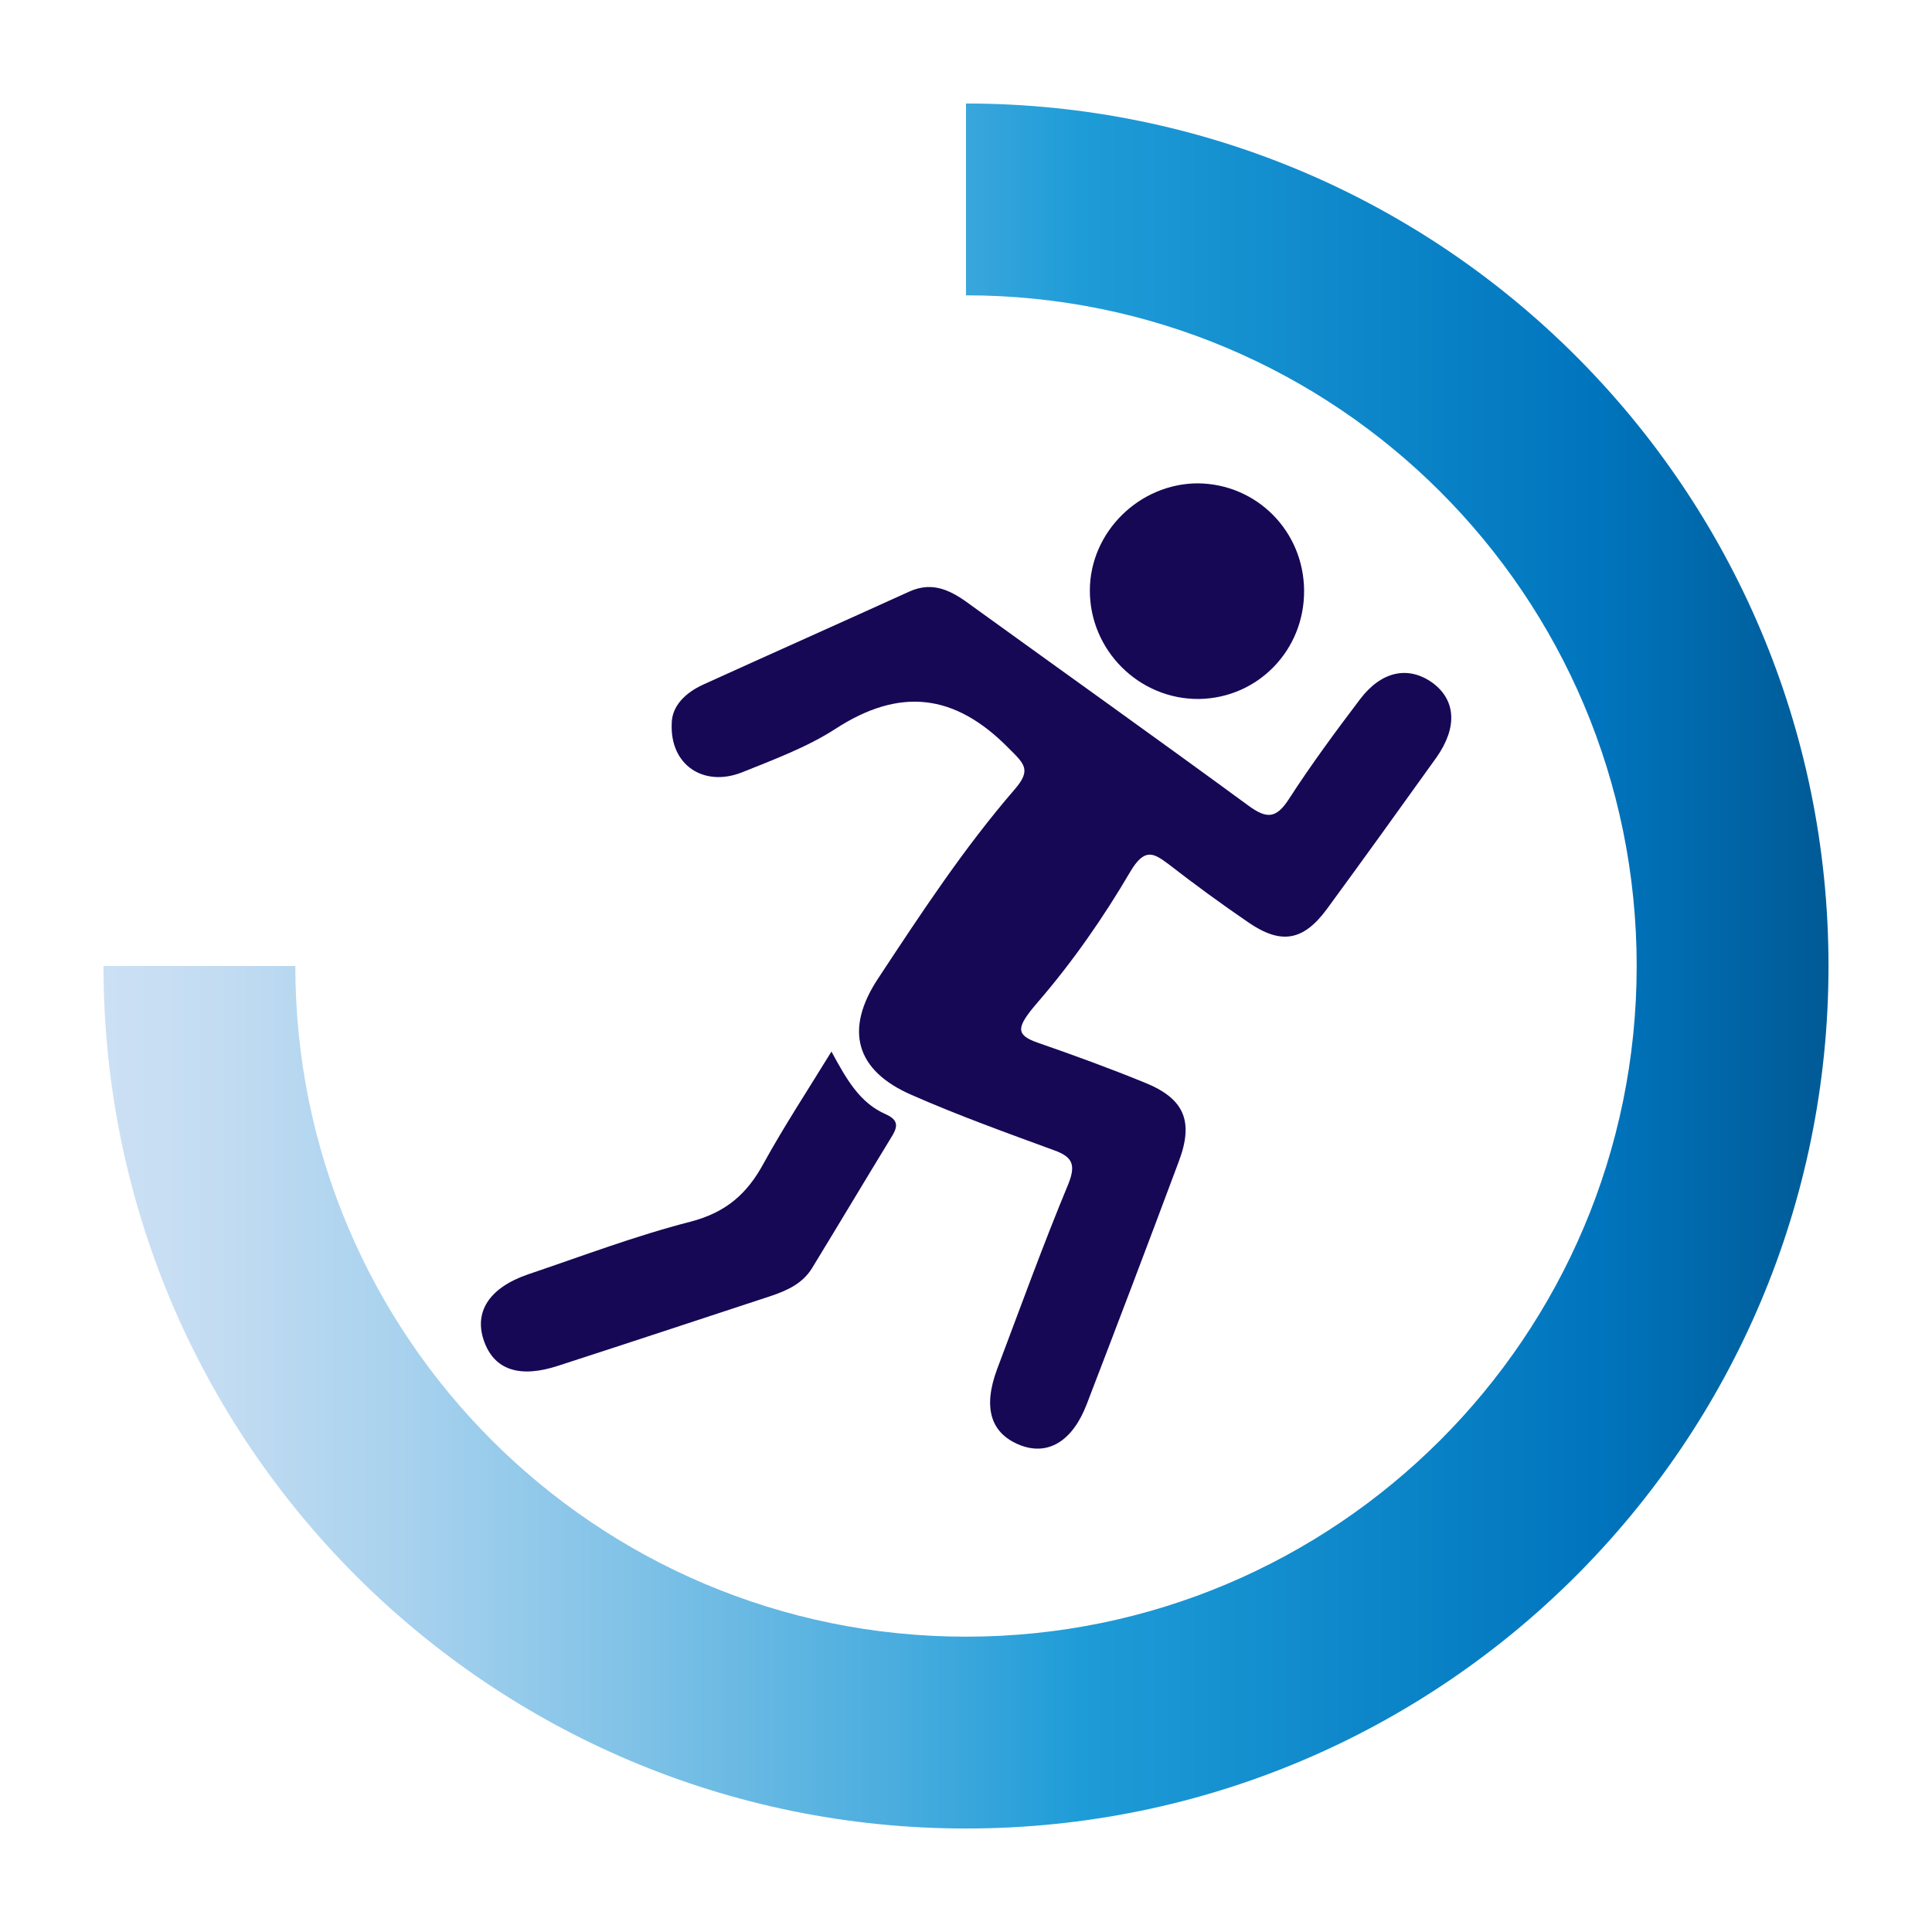
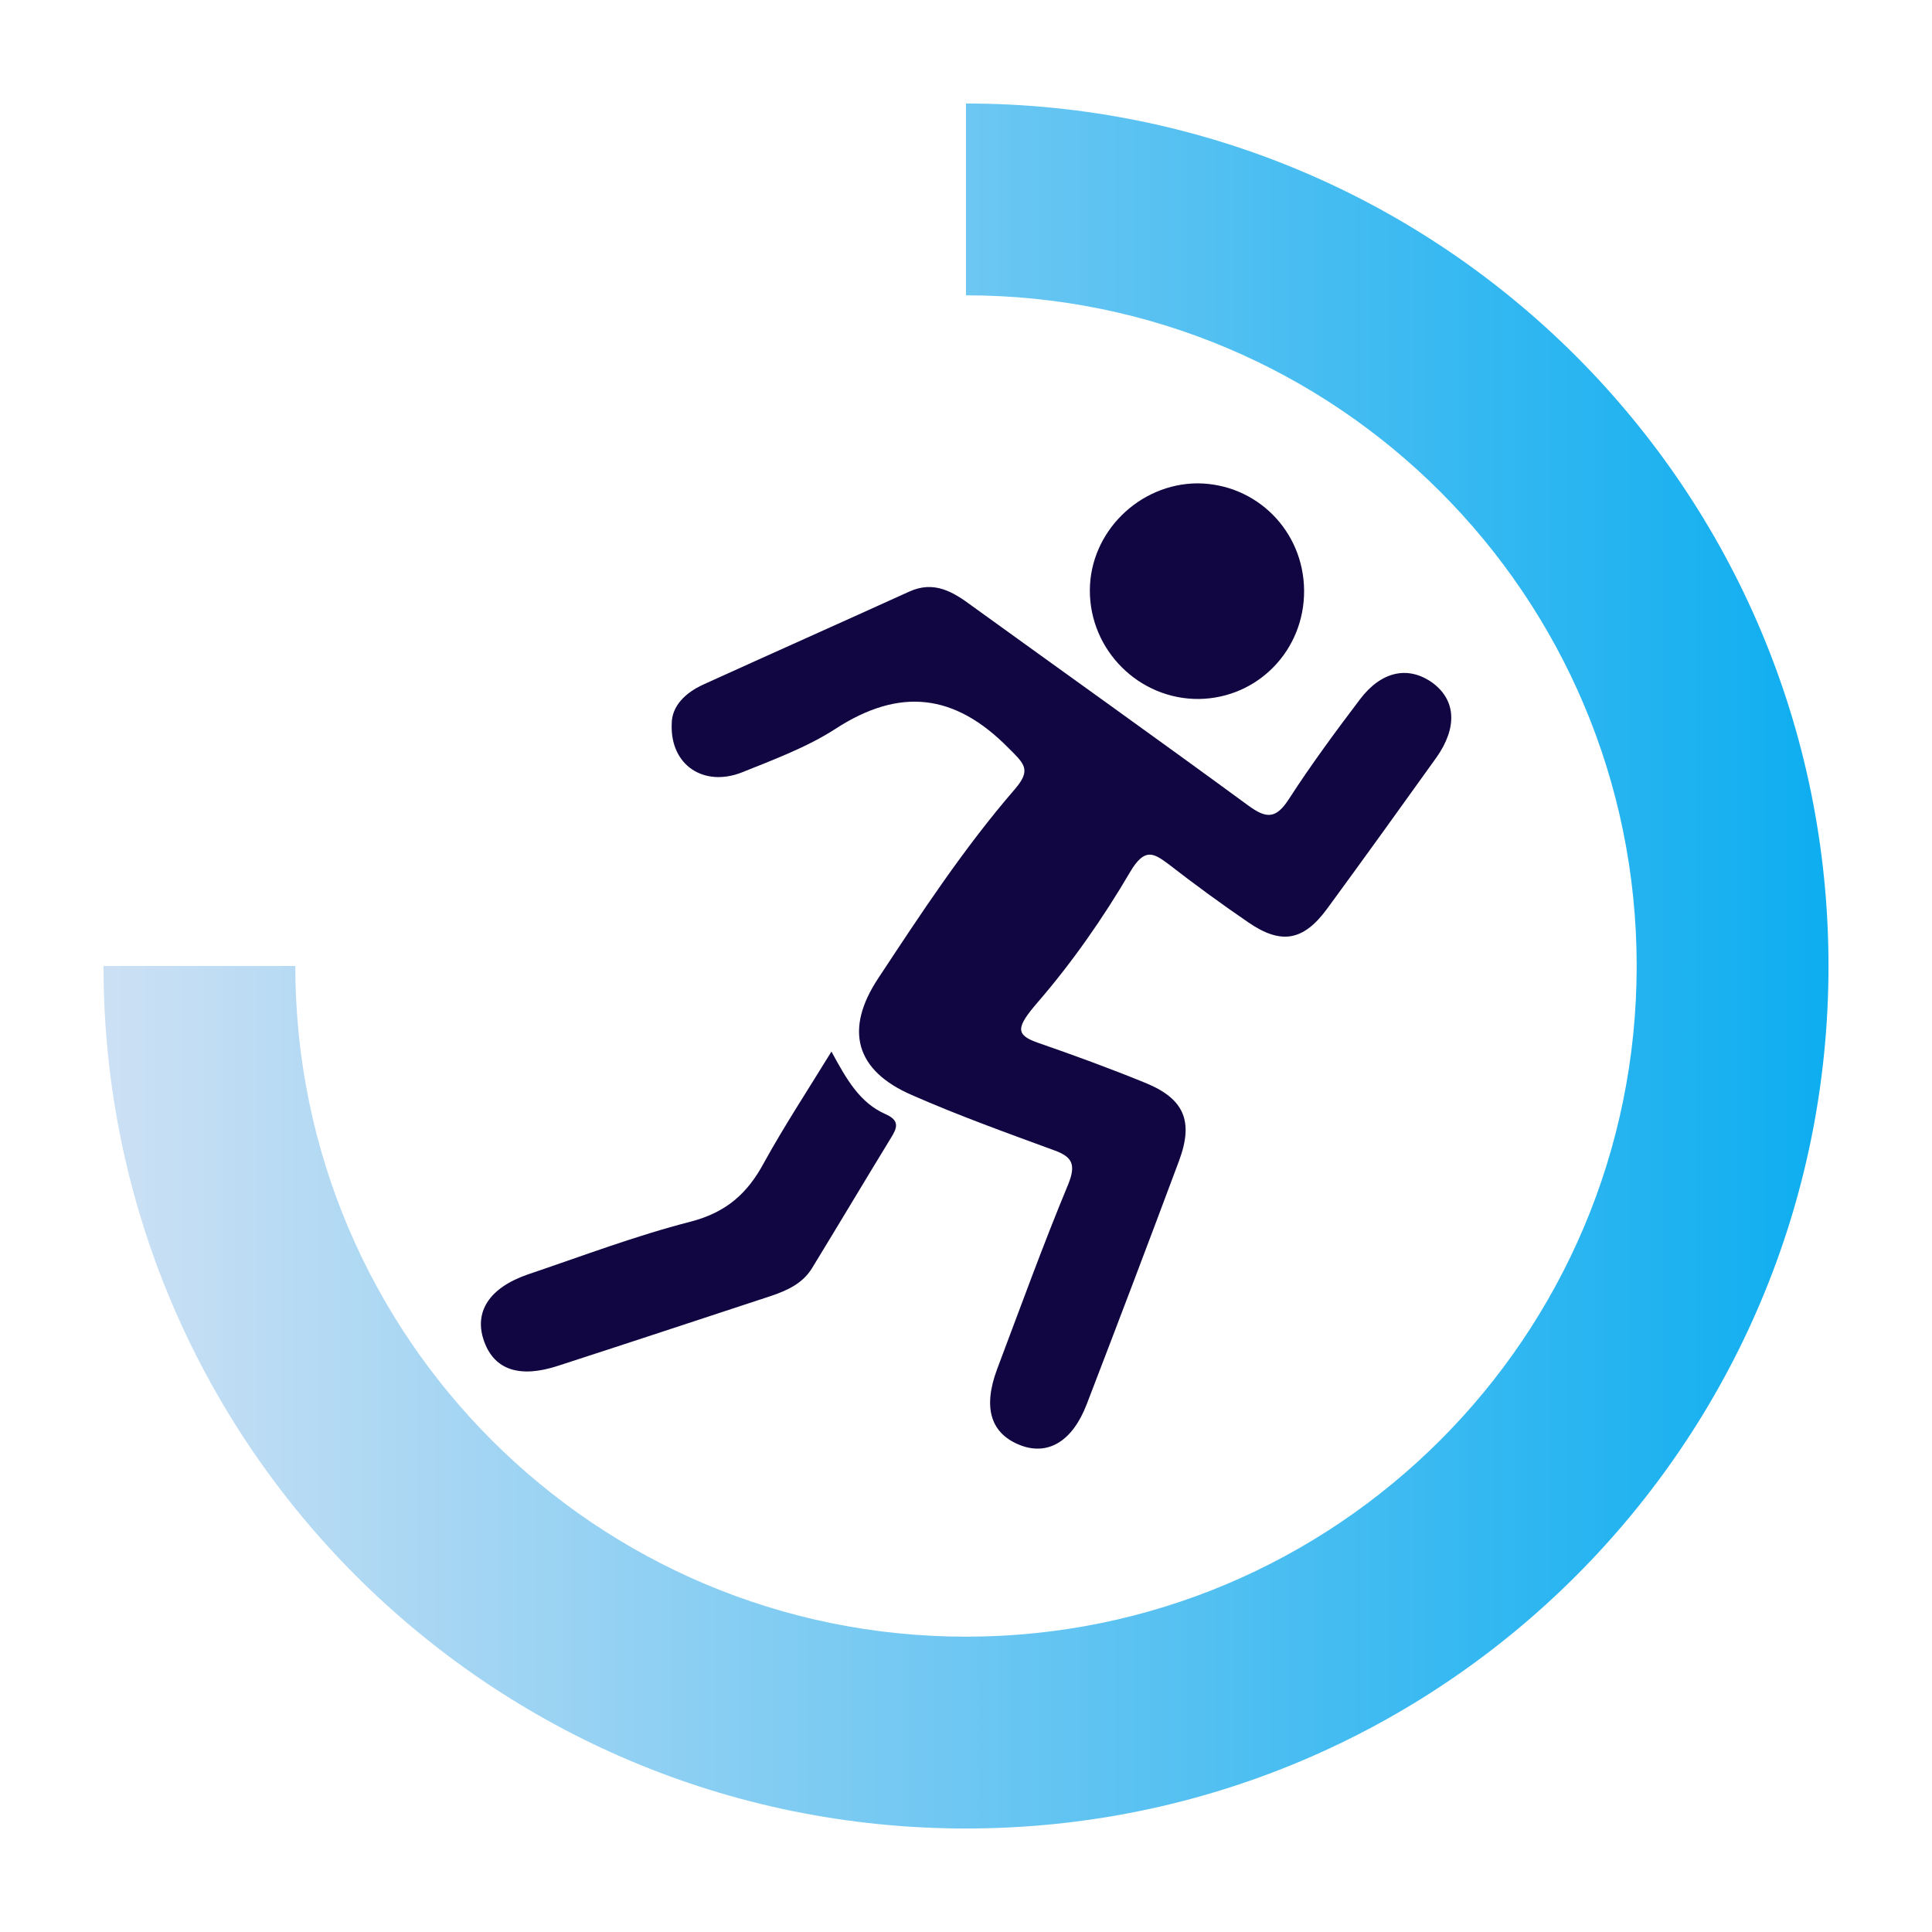
<svg xmlns="http://www.w3.org/2000/svg" version="1.1" id="Layer_1" x="0px" y="0px" viewBox="0 0 560 560" style="enable-background:new 0 0 560 560;" xml:space="preserve">
  <style type="text/css">
- 	.st0{fill:#170856;}
+ 	.st0{fill:#110641;}
	.st1{fill:url(#SVGID_1_);}
</style>
  <g>
    <path class="st0" d="M194.7,209.8c0-5.1,3.9-9,9.2-11.4c19.8-9,39.8-17.9,59.6-26.9c7.2-3.3,12.7,0,18.2,4.1   c26.7,19.3,53.4,38.3,80,57.8c5.3,3.9,8.1,4.1,11.9-1.8c6.4-9.9,13.4-19.4,20.6-28.9c6.2-8.2,14-9.8,21-4.8   c6.8,5,7.3,12.9,1.2,21.6c-10.6,14.8-21.1,29.4-31.8,44c-6.8,9.2-13.2,10.4-22.7,3.9c-7.9-5.4-15.7-11.1-23.3-17   c-4.2-3.1-6.8-4.8-11,2.3c-7.8,13.3-16.7,26.1-26.8,37.8c-6.2,7.2-6.6,9.4-0.1,11.7c10.4,3.6,20.8,7.4,31.1,11.6   c11.4,4.6,14.3,11.1,9.9,22.8c-8.8,23.6-17.7,47-26.7,70.4c-4.1,10.7-11.1,14.9-19,12c-8.8-3.3-11.2-10.8-7-22.1   c6.8-18,13.3-36,20.7-53.8c2.2-5.6,1.1-7.8-4.2-9.7c-13.9-5.1-27.8-10.1-41.2-16c-16.4-7.1-19.6-19-9.7-33.9   c12.4-18.8,24.8-37.7,39.6-54.8c4.8-5.6,2.7-7.3-1.8-11.8c-15.7-16-31.7-17.7-50.3-5.6c-8.2,5.3-17.9,8.9-27.1,12.6   C204,228.2,194.2,221.8,194.7,209.8z" />
    <path class="st0" d="M241,304.8c4.4,8.1,8.2,14.9,15.8,18.2c4,1.8,3.3,3.9,1.4,6.9c-7.7,12.6-15.2,25.2-22.9,37.8   c-2.7,4.3-7,6.3-11.7,7.9c-20.7,6.8-41.2,13.6-61.9,20.3c-11,3.6-18.3,1.2-21.3-6.9c-3.2-8.6,1.3-15.7,12.6-19.6   c15.7-5.3,31.2-11.2,47.2-15.3c10.3-2.7,16.4-8.1,21.2-17C227.3,326.4,234,316.2,241,304.8z" />
    <path class="st0" d="M378,171.2c0.1,17.2-13.3,31.1-30.4,31.4c-17.4,0.2-31.8-14.1-31.7-31.6c0.1-16.8,14.3-30.8,31.2-30.9   C364.2,140.2,377.9,153.9,378,171.2z" />
  </g>
-   <linearGradient id="SVGID_1_" gradientUnits="userSpaceOnUse" x1="30" y1="280" x2="530" y2="280">
+   <linearGradient id="SVGID_1_" gradientUnits="userSpaceOnUse" x1="30" y1="282" x2="530" y2="282" gradientTransform="matrix(1 0 0 -1 0 562)">
    <stop offset="0" style="stop-color:#CCE0F4" />
-     <stop offset="6.405089e-02" style="stop-color:#C3DCF2" />
-     <stop offset="0.171" style="stop-color:#A9D2EE" />
-     <stop offset="0.307" style="stop-color:#80C2E7" />
-     <stop offset="0.465" style="stop-color:#47ACDE" />
-     <stop offset="0.567" style="stop-color:#1E9CD7" />
-     <stop offset="0.865" style="stop-color:#0075BE" />
-     <stop offset="0.994" style="stop-color:#005B97" />
+     <stop offset="0.994" style="stop-color:#0FAEF0" />
  </linearGradient>
-   <path class="st1" d="M85.6,280c0,107.4,87.1,194.4,194.4,194.4S474.4,387.4,474.4,280S387.4,85.6,280,85.6V30  c138.1,0,250,111.9,250,250S418.1,530,280,530S30,418.1,30,280H85.6z" />
+   <path class="st1" d="M85.6,280c0,107.4,87.1,194.4,194.4,194.4s194.4-87,194.4-194.4S387.4,85.6,280,85.6V30  c138.1,0,250,111.9,250,250S418.1,530,280,530S30,418.1,30,280H85.6z" />
</svg>
